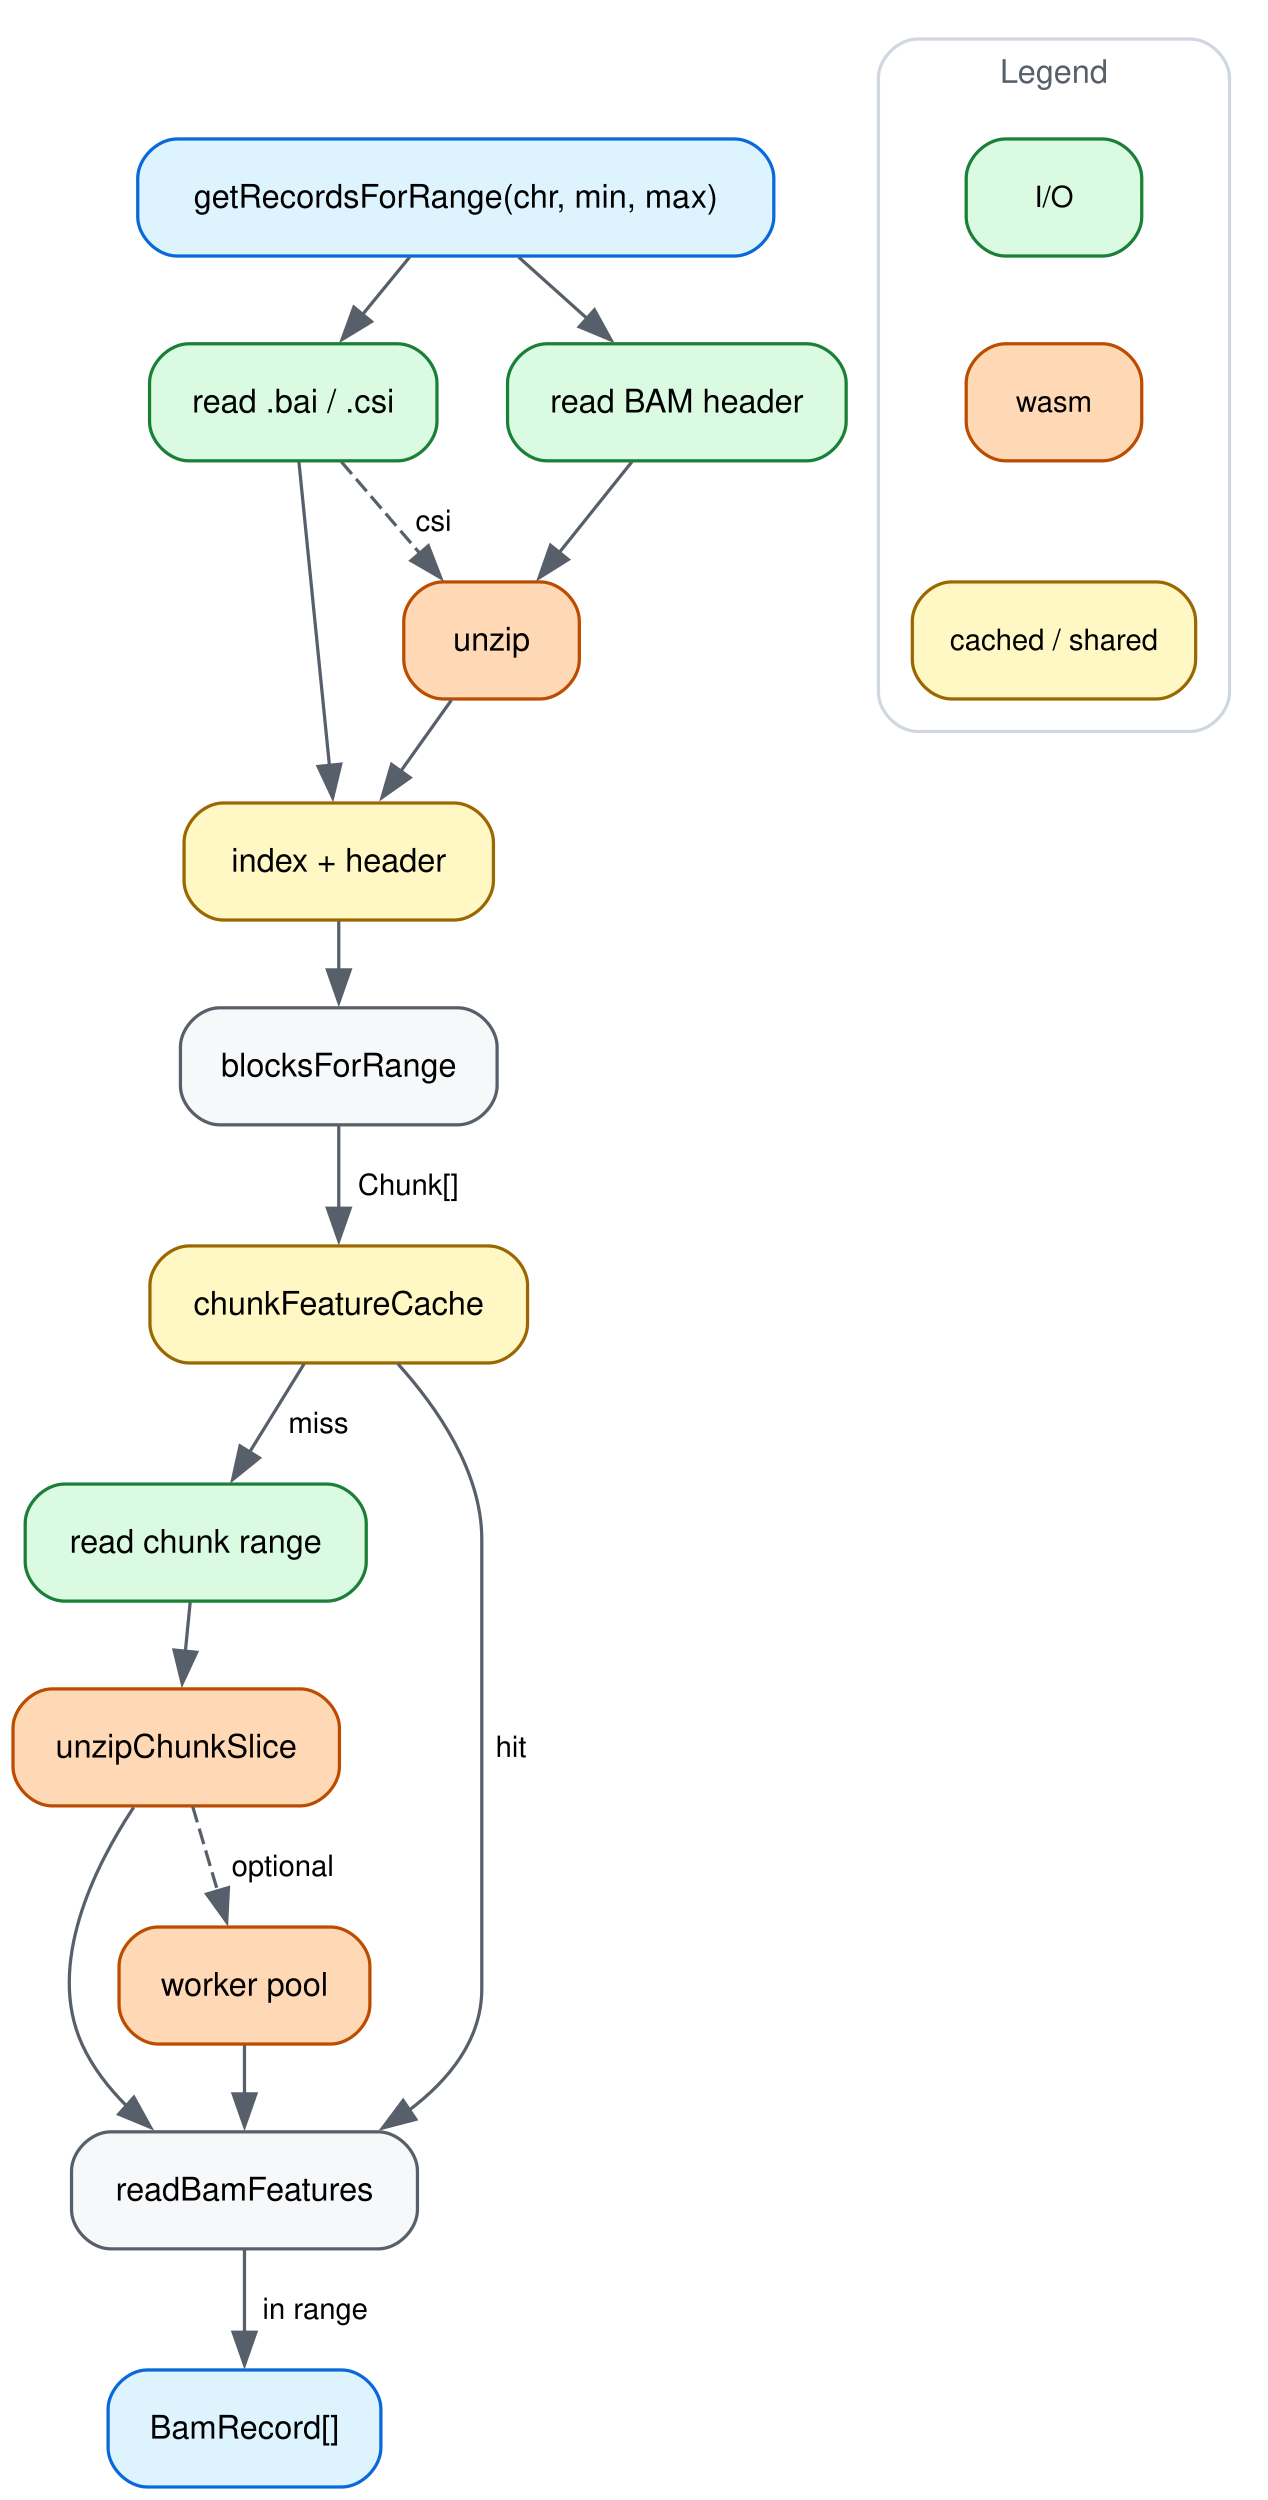
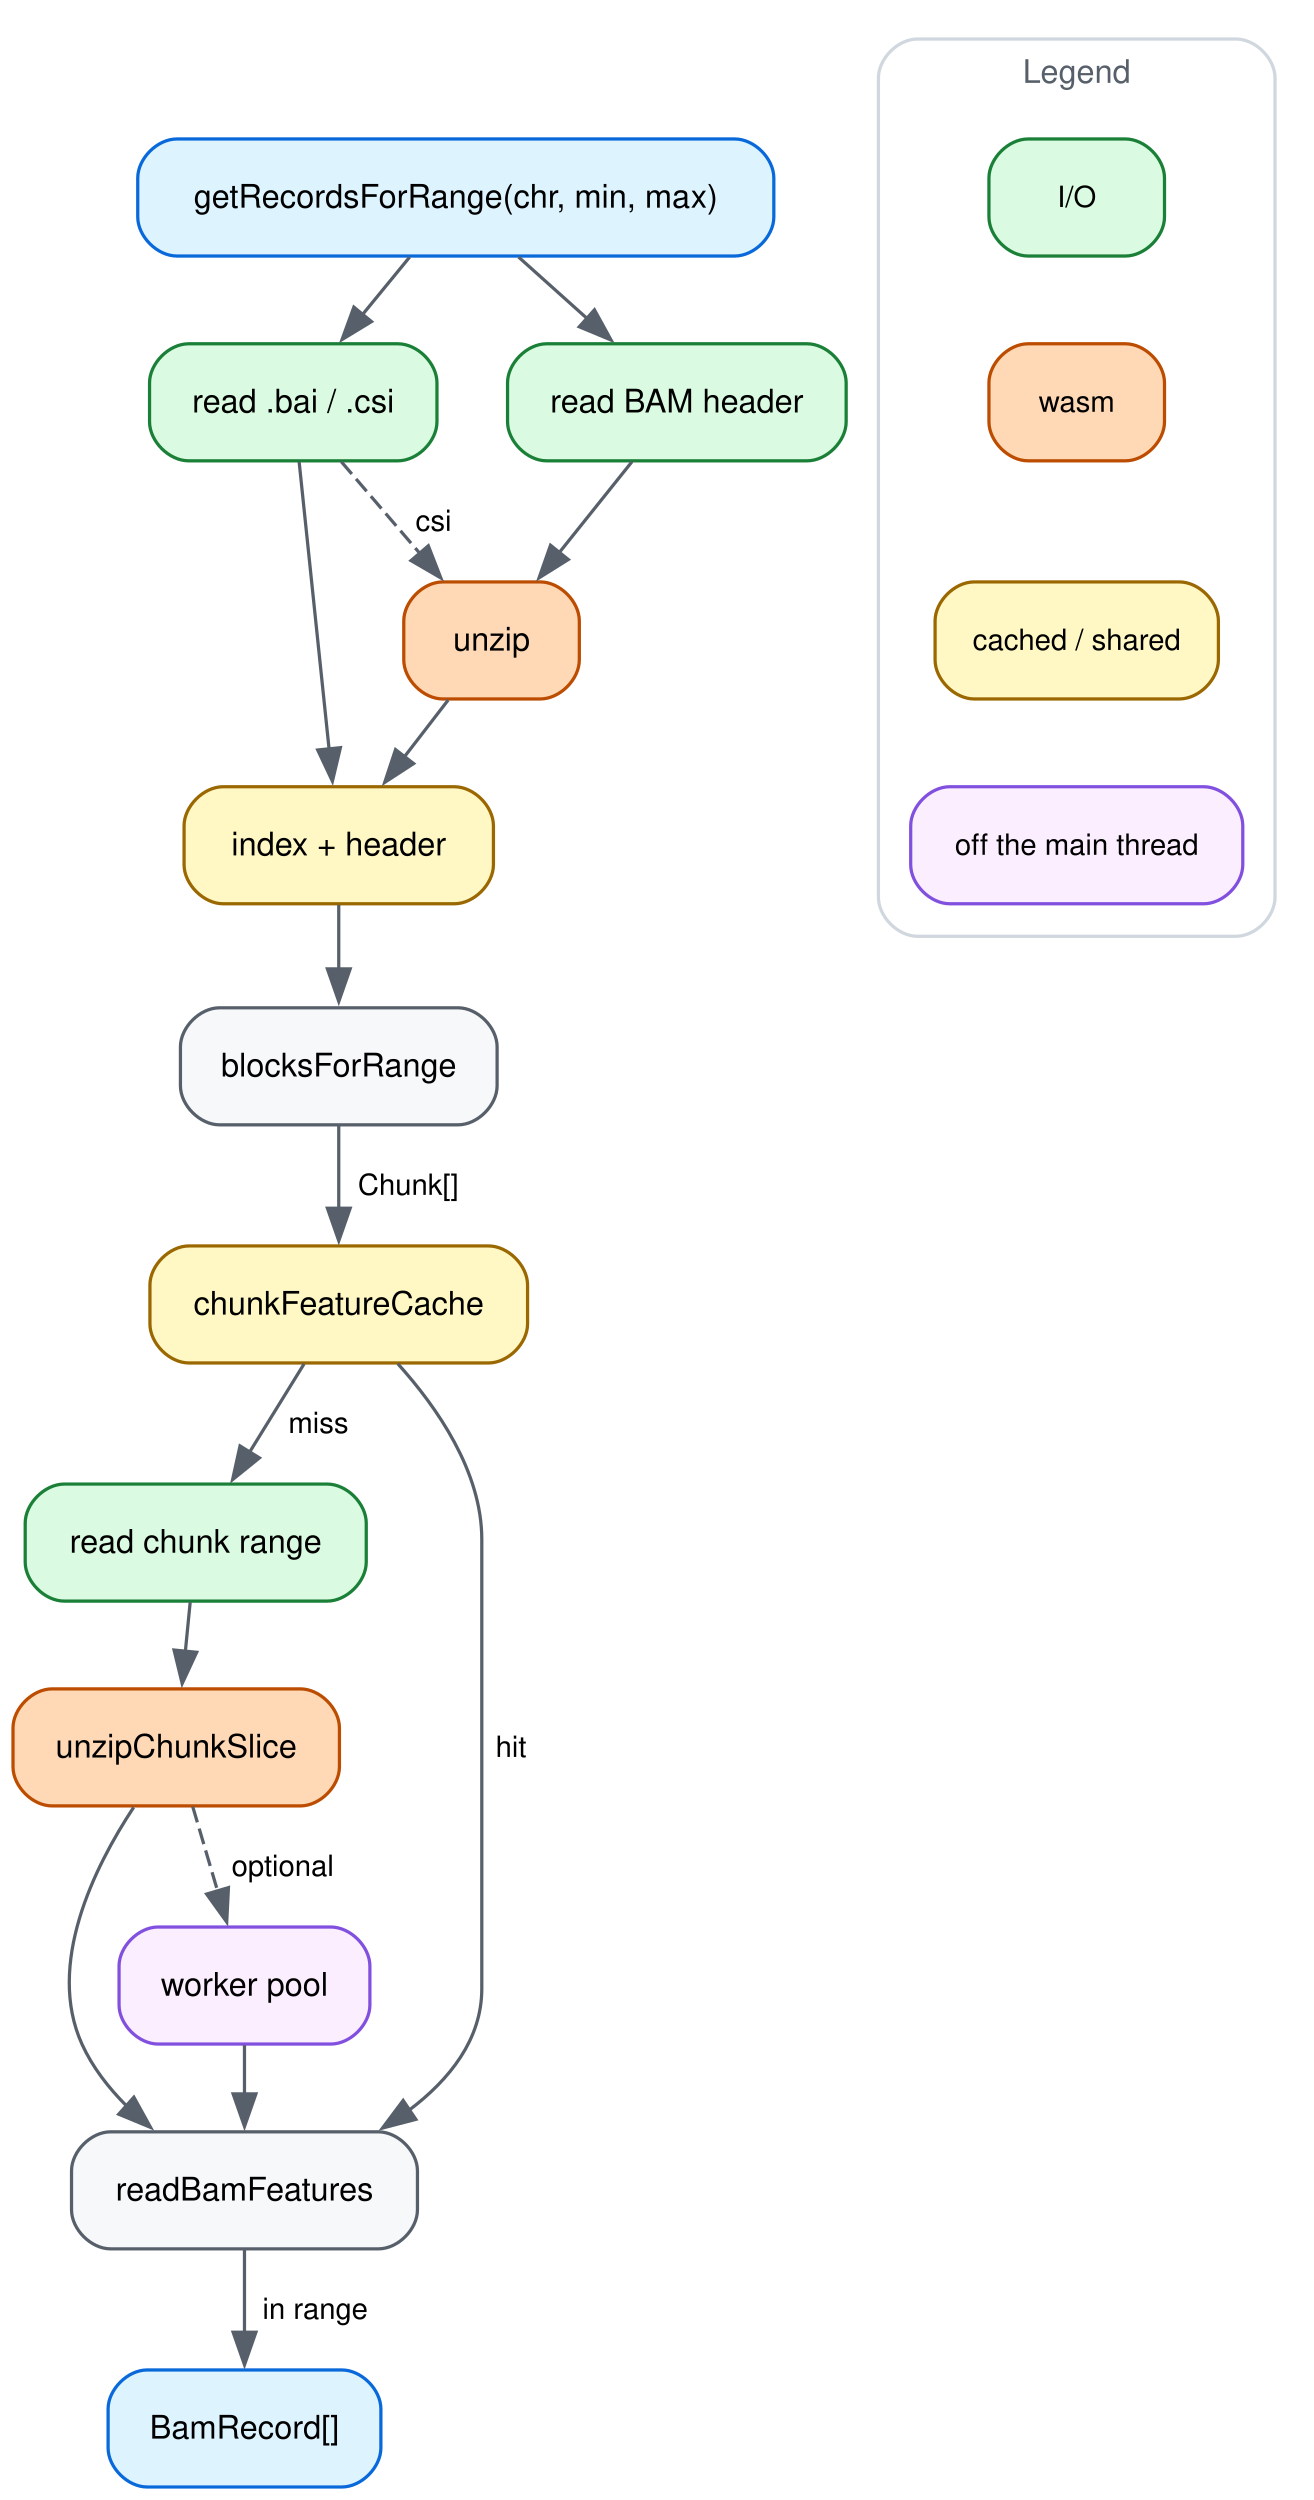
- <svg xmlns="http://www.w3.org/2000/svg" width="390pt" height="769pt" viewBox="0.00 0.00 390.00 769.00">
+ <svg xmlns="http://www.w3.org/2000/svg" width="404pt" height="769pt" viewBox="0.00 0.00 404.00 769.00">
  <g id="graph0" class="graph" transform="scale(1 1) rotate(0) translate(4 765)">
-     <polygon fill="white" stroke="none" points="-4,4 -4,-765 386.2,-765 386.2,4 -4,4" />
+     <polygon fill="white" stroke="none" points="-4,4 -4,-765 400.2,-765 400.2,4 -4,4" />
    <g id="clust1" class="cluster">
-       <path fill="white" stroke="#d0d7de" d="M278.2,-540C278.2,-540 362.2,-540 362.2,-540 368.2,-540 374.2,-546 374.2,-552 374.2,-552 374.2,-741 374.2,-741 374.2,-747 368.2,-753 362.2,-753 362.2,-753 278.2,-753 278.2,-753 272.2,-753 266.2,-747 266.2,-741 266.2,-741 266.2,-552 266.2,-552 266.2,-546 272.2,-540 278.2,-540" />
-       <text xml:space="preserve" text-anchor="middle" x="320.2" y="-739.5" font-family="Helvetica,sans-Serif" font-size="10.00" fill="#57606a">Legend</text>
+       <path fill="white" stroke="#d0d7de" d="M278.2,-477C278.2,-477 376.2,-477 376.2,-477 382.2,-477 388.2,-483 388.2,-489 388.2,-489 388.2,-741 388.2,-741 388.2,-747 382.2,-753 376.2,-753 376.2,-753 278.2,-753 278.2,-753 272.2,-753 266.2,-747 266.2,-741 266.2,-741 266.2,-489 266.2,-489 266.2,-483 272.2,-477 278.2,-477" />
+       <text xml:space="preserve" text-anchor="middle" x="327.2" y="-739.5" font-family="Helvetica,sans-Serif" font-size="10.00" fill="#57606a">Legend</text>
    </g>
    <g id="node1" class="node">
      <path fill="#ddf4ff" stroke="#0969da" d="M222.03,-722.25C222.03,-722.25 50.38,-722.25 50.38,-722.25 44.38,-722.25 38.37,-716.25 38.37,-710.25 38.37,-710.25 38.37,-698.25 38.37,-698.25 38.37,-692.25 44.37,-686.25 50.37,-686.25 50.37,-686.25 222.03,-686.25 222.03,-686.25 228.03,-686.25 234.03,-692.25 234.03,-698.25 234.03,-698.25 234.03,-710.25 234.03,-710.25 234.03,-716.25 228.03,-722.25 222.03,-722.25" />
      <text xml:space="preserve" text-anchor="middle" x="136.2" y="-701.12" font-family="Helvetica,sans-Serif" font-size="10.00">getRecordsForRange(chr, min, max)</text>
    </g>
    <g id="node2" class="node">
      <path fill="#dafbe1" stroke="#1a7f37" d="M118.41,-659.25C118.41,-659.25 54,-659.25 54,-659.25 48,-659.25 42,-653.25 42,-647.25 42,-647.25 42,-635.25 42,-635.25 42,-629.25 48,-623.25 54,-623.25 54,-623.25 118.41,-623.25 118.41,-623.25 124.41,-623.25 130.41,-629.25 130.41,-635.25 130.41,-635.25 130.41,-647.25 130.41,-647.25 130.41,-653.25 124.41,-659.25 118.41,-659.25" />
      <text xml:space="preserve" text-anchor="middle" x="86.2" y="-638.12" font-family="Helvetica,sans-Serif" font-size="10.00">read .bai / .csi</text>
    </g>
    <g id="edge1" class="edge">
      <path fill="none" stroke="#57606a" d="M122.01,-685.93C117.43,-680.35 112.26,-674.03 107.29,-667.97" />
      <polygon fill="#57606a" stroke="#57606a" points="110.27,-666.08 101.22,-660.57 104.85,-670.52 110.27,-666.08" />
    </g>
    <g id="node3" class="node">
      <path fill="#dafbe1" stroke="#1a7f37" d="M244.28,-659.25C244.28,-659.25 164.12,-659.25 164.12,-659.25 158.12,-659.25 152.12,-653.25 152.12,-647.25 152.12,-647.25 152.12,-635.25 152.12,-635.25 152.12,-629.25 158.12,-623.25 164.12,-623.25 164.12,-623.25 244.28,-623.25 244.28,-623.25 250.28,-623.25 256.28,-629.25 256.28,-635.25 256.28,-635.25 256.28,-647.25 256.28,-647.25 256.28,-653.25 250.28,-659.25 244.28,-659.25" />
      <text xml:space="preserve" text-anchor="middle" x="204.2" y="-638.12" font-family="Helvetica,sans-Serif" font-size="10.00">read BAM header</text>
    </g>
    <g id="edge4" class="edge">
      <path fill="none" stroke="#57606a" d="M155.51,-685.93C162.17,-679.96 169.76,-673.15 176.94,-666.71" />
      <polygon fill="#57606a" stroke="#57606a" points="178.85,-669.69 183.96,-660.41 174.18,-664.48 178.85,-669.69" />
    </g>
    <g id="node4" class="node">
      <path fill="#ffd8b5" stroke="#bc4c00" d="M162.2,-586C162.2,-586 132.2,-586 132.2,-586 126.2,-586 120.2,-580 120.2,-574 120.2,-574 120.2,-562 120.2,-562 120.2,-556 126.2,-550 132.2,-550 132.2,-550 162.2,-550 162.2,-550 168.2,-550 174.2,-556 174.2,-562 174.2,-562 174.2,-574 174.2,-574 174.2,-580 168.2,-586 162.2,-586" />
      <text xml:space="preserve" text-anchor="middle" x="147.2" y="-564.88" font-family="Helvetica,sans-Serif" font-size="10.00">unzip</text>
    </g>
    <g id="edge3" class="edge">
      <path fill="none" stroke="#57606a" stroke-dasharray="5,2" d="M100.97,-623C108.24,-614.51 117.15,-604.11 125.2,-594.7" />
      <polygon fill="#57606a" stroke="#57606a" points="127.75,-597.11 131.59,-587.24 122.43,-592.56 127.75,-597.11" />
      <text xml:space="preserve" text-anchor="middle" x="129.36" y="-601.7" font-family="Helvetica,sans-Serif" font-size="9.00"> csi </text>
    </g>
    <g id="node5" class="node">
-       <path fill="#fff8c5" stroke="#9a6700" d="M135.78,-518C135.78,-518 64.62,-518 64.62,-518 58.62,-518 52.62,-512 52.62,-506 52.62,-506 52.62,-494 52.62,-494 52.62,-488 58.62,-482 64.62,-482 64.62,-482 135.78,-482 135.78,-482 141.78,-482 147.78,-488 147.78,-494 147.78,-494 147.78,-506 147.78,-506 147.78,-512 141.78,-518 135.78,-518" />
-       <text xml:space="preserve" text-anchor="middle" x="100.2" y="-496.88" font-family="Helvetica,sans-Serif" font-size="10.00">index + header</text>
+       <path fill="#fff8c5" stroke="#9a6700" d="M135.78,-523C135.78,-523 64.62,-523 64.62,-523 58.62,-523 52.62,-517 52.62,-511 52.62,-511 52.62,-499 52.62,-499 52.62,-493 58.62,-487 64.62,-487 64.62,-487 135.78,-487 135.78,-487 141.78,-487 147.78,-493 147.78,-499 147.78,-499 147.78,-511 147.78,-511 147.78,-517 141.78,-523 135.78,-523" />
+       <text xml:space="preserve" text-anchor="middle" x="100.2" y="-501.88" font-family="Helvetica,sans-Serif" font-size="10.00">index + header</text>
    </g>
    <g id="edge2" class="edge">
-       <path fill="none" stroke="#57606a" d="M87.95,-622.9C90.3,-599.52 94.51,-557.64 97.33,-529.58" />
-       <polygon fill="#57606a" stroke="#57606a" points="100.81,-529.94 98.33,-519.64 93.85,-529.24 100.81,-529.94" />
+       <path fill="none" stroke="#57606a" d="M88.01,-622.97C90.34,-600.62 94.43,-561.37 97.23,-534.55" />
+       <polygon fill="#57606a" stroke="#57606a" points="100.7,-535.02 98.25,-524.72 93.73,-534.3 100.7,-535.02" />
    </g>
    <g id="edge5" class="edge">
      <path fill="none" stroke="#57606a" d="M190.41,-623C183.69,-614.6 175.46,-604.32 168,-594.99" />
      <polygon fill="#57606a" stroke="#57606a" points="170.8,-592.89 161.82,-587.27 165.34,-597.27 170.8,-592.89" />
    </g>
    <g id="edge6" class="edge">
-       <path fill="none" stroke="#57606a" d="M134.86,-549.66C130.04,-542.89 124.4,-534.98 119.1,-527.53" />
-       <polygon fill="#57606a" stroke="#57606a" points="122.16,-525.8 113.51,-519.69 116.46,-529.86 122.16,-525.8" />
+       <path fill="none" stroke="#57606a" d="M133.86,-549.68C129.66,-544.23 124.92,-538.08 120.35,-532.15" />
+       <polygon fill="#57606a" stroke="#57606a" points="123.22,-530.13 114.34,-524.35 117.67,-534.41 123.22,-530.13" />
    </g>
    <g id="node6" class="node">
      <path fill="#f6f8fa" stroke="#57606a" d="M136.91,-455C136.91,-455 63.5,-455 63.5,-455 57.5,-455 51.5,-449 51.5,-443 51.5,-443 51.5,-431 51.5,-431 51.5,-425 57.5,-419 63.5,-419 63.5,-419 136.91,-419 136.91,-419 142.91,-419 148.91,-425 148.91,-431 148.91,-431 148.91,-443 148.91,-443 148.91,-449 142.91,-455 136.91,-455" />
      <text xml:space="preserve" text-anchor="middle" x="100.2" y="-433.88" font-family="Helvetica,sans-Serif" font-size="10.00">blocksForRange</text>
    </g>
    <g id="edge7" class="edge">
-       <path fill="none" stroke="#57606a" d="M100.2,-481.68C100.2,-476.88 100.2,-471.53 100.2,-466.27" />
-       <polygon fill="#57606a" stroke="#57606a" points="103.71,-466.66 100.21,-456.66 96.71,-466.66 103.71,-466.66" />
+       <path fill="none" stroke="#57606a" d="M100.2,-486.66C100.2,-480.57 100.2,-473.55 100.2,-466.78" />
+       <polygon fill="#57606a" stroke="#57606a" points="103.71,-466.97 100.21,-456.97 96.71,-466.97 103.71,-466.97" />
    </g>
    <g id="node7" class="node">
      <path fill="#fff8c5" stroke="#9a6700" d="M146.28,-381.75C146.28,-381.75 54.12,-381.75 54.12,-381.75 48.12,-381.75 42.12,-375.75 42.12,-369.75 42.12,-369.75 42.12,-357.75 42.12,-357.75 42.12,-351.75 48.12,-345.75 54.12,-345.75 54.12,-345.75 146.28,-345.75 146.28,-345.75 152.28,-345.75 158.28,-351.75 158.28,-357.75 158.28,-357.75 158.28,-369.75 158.28,-369.75 158.28,-375.75 152.28,-381.75 146.28,-381.75" />
      <text xml:space="preserve" text-anchor="middle" x="100.2" y="-360.62" font-family="Helvetica,sans-Serif" font-size="10.00">chunkFeatureCache</text>
    </g>
    <g id="edge8" class="edge">
      <path fill="none" stroke="#57606a" d="M100.2,-418.75C100.2,-411.05 100.2,-401.77 100.2,-393.09" />
      <polygon fill="#57606a" stroke="#57606a" points="103.71,-393.35 100.21,-383.35 96.71,-393.35 103.71,-393.35" />
      <text xml:space="preserve" text-anchor="middle" x="121.58" y="-397.45" font-family="Helvetica,sans-Serif" font-size="9.00"> Chunk[] </text>
    </g>
    <g id="node8" class="node">
      <path fill="#dafbe1" stroke="#1a7f37" d="M96.66,-308.5C96.66,-308.5 15.75,-308.5 15.75,-308.5 9.75,-308.5 3.75,-302.5 3.75,-296.5 3.75,-296.5 3.75,-284.5 3.75,-284.5 3.75,-278.5 9.75,-272.5 15.75,-272.5 15.75,-272.5 96.66,-272.5 96.66,-272.5 102.66,-272.5 108.66,-278.5 108.66,-284.5 108.66,-284.5 108.66,-296.5 108.66,-296.5 108.66,-302.5 102.66,-308.5 96.66,-308.5" />
      <text xml:space="preserve" text-anchor="middle" x="56.2" y="-287.38" font-family="Helvetica,sans-Serif" font-size="10.00">read chunk range</text>
    </g>
    <g id="edge9" class="edge">
      <path fill="none" stroke="#57606a" d="M89.55,-345.5C84.53,-337.36 78.41,-327.46 72.8,-318.37" />
      <polygon fill="#57606a" stroke="#57606a" points="75.79,-316.55 67.55,-309.88 69.83,-320.22 75.79,-316.55" />
      <text xml:space="preserve" text-anchor="middle" x="93.96" y="-324.2" font-family="Helvetica,sans-Serif" font-size="9.00"> miss </text>
    </g>
    <g id="node11" class="node">
      <path fill="#f6f8fa" stroke="#57606a" d="M112.41,-109.25C112.41,-109.25 30,-109.25 30,-109.25 24,-109.25 18,-103.25 18,-97.25 18,-97.25 18,-85.25 18,-85.25 18,-79.25 24,-73.25 30,-73.25 30,-73.25 112.41,-73.25 112.41,-73.25 118.41,-73.25 124.41,-79.25 124.41,-85.25 124.41,-85.25 124.41,-97.25 124.41,-97.25 124.41,-103.25 118.41,-109.25 112.41,-109.25" />
      <text xml:space="preserve" text-anchor="middle" x="71.2" y="-88.12" font-family="Helvetica,sans-Serif" font-size="10.00">readBamFeatures</text>
    </g>
    <g id="edge14" class="edge">
      <path fill="none" stroke="#57606a" d="M118.36,-345.51C130.48,-332.09 144.2,-312.29 144.2,-291.5 144.2,-291.5 144.2,-291.5 144.2,-153.25 144.2,-137.7 134.33,-125.34 121.85,-115.92" />
      <polygon fill="#57606a" stroke="#57606a" points="123.91,-113.09 113.66,-110.42 120.01,-118.9 123.91,-113.09" />
      <text xml:space="preserve" text-anchor="middle" x="153.2" y="-224.57" font-family="Helvetica,sans-Serif" font-size="9.00"> hit </text>
    </g>
    <g id="node9" class="node">
      <path fill="#ffd8b5" stroke="#bc4c00" d="M88.41,-245.5C88.41,-245.5 12,-245.5 12,-245.5 6,-245.5 0,-239.5 0,-233.5 0,-233.5 0,-221.5 0,-221.5 0,-215.5 6,-209.5 12,-209.5 12,-209.5 88.41,-209.5 88.41,-209.5 94.41,-209.5 100.41,-215.5 100.41,-221.5 100.41,-221.5 100.41,-233.5 100.41,-233.5 100.41,-239.5 94.41,-245.5 88.41,-245.5" />
      <text xml:space="preserve" text-anchor="middle" x="50.2" y="-224.38" font-family="Helvetica,sans-Serif" font-size="10.00">unzipChunkSlice</text>
    </g>
    <g id="edge10" class="edge">
      <path fill="none" stroke="#57606a" d="M54.5,-272.18C54.03,-267.38 53.5,-262.03 52.99,-256.77" />
      <polygon fill="#57606a" stroke="#57606a" points="56.5,-256.76 52.04,-247.16 49.54,-257.45 56.5,-256.76" />
    </g>
    <g id="node10" class="node">
-       <path fill="#ffd8b5" stroke="#bc4c00" d="M97.78,-172.25C97.78,-172.25 44.62,-172.25 44.62,-172.25 38.62,-172.25 32.62,-166.25 32.62,-160.25 32.62,-160.25 32.62,-148.25 32.62,-148.25 32.62,-142.25 38.62,-136.25 44.62,-136.25 44.62,-136.25 97.78,-136.25 97.78,-136.25 103.78,-136.25 109.78,-142.25 109.78,-148.25 109.78,-148.25 109.78,-160.25 109.78,-160.25 109.78,-166.25 103.78,-172.25 97.78,-172.25" />
+       <path fill="#fbefff" stroke="#8250df" d="M97.78,-172.25C97.78,-172.25 44.62,-172.25 44.62,-172.25 38.62,-172.25 32.62,-166.25 32.62,-160.25 32.62,-160.25 32.62,-148.25 32.62,-148.25 32.62,-142.25 38.62,-136.25 44.62,-136.25 44.62,-136.25 97.78,-136.25 97.78,-136.25 103.78,-136.25 109.78,-142.25 109.78,-148.25 109.78,-148.25 109.78,-160.25 109.78,-160.25 109.78,-166.25 103.78,-172.25 97.78,-172.25" />
      <text xml:space="preserve" text-anchor="middle" x="71.2" y="-151.12" font-family="Helvetica,sans-Serif" font-size="10.00">worker pool</text>
    </g>
    <g id="edge11" class="edge">
      <path fill="none" stroke="#57606a" stroke-dasharray="5,2" d="M55.29,-209.25C57.58,-201.46 60.36,-192.06 62.94,-183.3" />
      <polygon fill="#57606a" stroke="#57606a" points="66.27,-184.37 65.74,-173.79 59.56,-182.39 66.27,-184.37" />
      <text xml:space="preserve" text-anchor="middle" x="82.96" y="-187.95" font-family="Helvetica,sans-Serif" font-size="9.00"> optional </text>
    </g>
    <g id="edge12" class="edge">
      <path fill="none" stroke="#57606a" d="M37.13,-209.1C24.93,-190.6 10.15,-160.69 21.2,-136.25 24.41,-129.17 29.37,-122.78 34.95,-117.2" />
      <polygon fill="#57606a" stroke="#57606a" points="37.18,-119.9 42.31,-110.62 32.52,-114.67 37.18,-119.9" />
    </g>
    <g id="edge13" class="edge">
      <path fill="none" stroke="#57606a" d="M71.2,-135.93C71.2,-131.13 71.2,-125.78 71.2,-120.52" />
      <polygon fill="#57606a" stroke="#57606a" points="74.71,-120.91 71.21,-110.91 67.71,-120.91 74.71,-120.91" />
    </g>
    <g id="node12" class="node">
      <path fill="#ddf4ff" stroke="#0969da" d="M101.16,-36C101.16,-36 41.25,-36 41.25,-36 35.25,-36 29.25,-30 29.25,-24 29.25,-24 29.25,-12 29.25,-12 29.25,-6 35.25,0 41.25,0 41.25,0 101.16,0 101.16,0 107.16,0 113.16,-6 113.16,-12 113.16,-12 113.16,-24 113.16,-24 113.16,-30 107.16,-36 101.16,-36" />
      <text xml:space="preserve" text-anchor="middle" x="71.2" y="-14.88" font-family="Helvetica,sans-Serif" font-size="10.00">BamRecord[]</text>
    </g>
    <g id="edge15" class="edge">
      <path fill="none" stroke="#57606a" d="M71.2,-73C71.2,-65.3 71.2,-56.02 71.2,-47.34" />
      <polygon fill="#57606a" stroke="#57606a" points="74.71,-47.6 71.21,-37.6 67.71,-47.6 74.71,-47.6" />
      <text xml:space="preserve" text-anchor="middle" x="92.95" y="-51.7" font-family="Helvetica,sans-Serif" font-size="9.00"> in range </text>
    </g>
    <g id="node13" class="node">
-       <path fill="#dafbe1" stroke="#1a7f37" d="M335.2,-722.25C335.2,-722.25 305.2,-722.25 305.2,-722.25 299.2,-722.25 293.2,-716.25 293.2,-710.25 293.2,-710.25 293.2,-698.25 293.2,-698.25 293.2,-692.25 299.2,-686.25 305.2,-686.25 305.2,-686.25 335.2,-686.25 335.2,-686.25 341.2,-686.25 347.2,-692.25 347.2,-698.25 347.2,-698.25 347.2,-710.25 347.2,-710.25 347.2,-716.25 341.2,-722.25 335.2,-722.25" />
-       <text xml:space="preserve" text-anchor="middle" x="320.2" y="-701.33" font-family="Helvetica,sans-Serif" font-size="9.00">I/O</text>
+       <path fill="#dafbe1" stroke="#1a7f37" d="M342.2,-722.25C342.2,-722.25 312.2,-722.25 312.2,-722.25 306.2,-722.25 300.2,-716.25 300.2,-710.25 300.2,-710.25 300.2,-698.25 300.2,-698.25 300.2,-692.25 306.2,-686.25 312.2,-686.25 312.2,-686.25 342.2,-686.25 342.2,-686.25 348.2,-686.25 354.2,-692.25 354.2,-698.25 354.2,-698.25 354.2,-710.25 354.2,-710.25 354.2,-716.25 348.2,-722.25 342.2,-722.25" />
+       <text xml:space="preserve" text-anchor="middle" x="327.2" y="-701.33" font-family="Helvetica,sans-Serif" font-size="9.00">I/O</text>
    </g>
    <g id="node14" class="node">
-       <path fill="#ffd8b5" stroke="#bc4c00" d="M335.2,-659.25C335.2,-659.25 305.2,-659.25 305.2,-659.25 299.2,-659.25 293.2,-653.25 293.2,-647.25 293.2,-647.25 293.2,-635.25 293.2,-635.25 293.2,-629.25 299.2,-623.25 305.2,-623.25 305.2,-623.25 335.2,-623.25 335.2,-623.25 341.2,-623.25 347.2,-629.25 347.2,-635.25 347.2,-635.25 347.2,-647.25 347.2,-647.25 347.2,-653.25 341.2,-659.25 335.2,-659.25" />
-       <text xml:space="preserve" text-anchor="middle" x="320.2" y="-638.33" font-family="Helvetica,sans-Serif" font-size="9.00">wasm</text>
+       <path fill="#ffd8b5" stroke="#bc4c00" d="M342.2,-659.25C342.2,-659.25 312.2,-659.25 312.2,-659.25 306.2,-659.25 300.2,-653.25 300.2,-647.25 300.2,-647.25 300.2,-635.25 300.2,-635.25 300.2,-629.25 306.2,-623.25 312.2,-623.25 312.2,-623.25 342.2,-623.25 342.2,-623.25 348.2,-623.25 354.2,-629.25 354.2,-635.25 354.2,-635.25 354.2,-647.25 354.2,-647.25 354.2,-653.25 348.2,-659.25 342.2,-659.25" />
+       <text xml:space="preserve" text-anchor="middle" x="327.2" y="-638.33" font-family="Helvetica,sans-Serif" font-size="9.00">wasm</text>
    </g>
    <g id="node15" class="node">
-       <path fill="#fff8c5" stroke="#9a6700" d="M351.78,-586C351.78,-586 288.63,-586 288.63,-586 282.63,-586 276.63,-580 276.63,-574 276.63,-574 276.63,-562 276.63,-562 276.63,-556 282.63,-550 288.63,-550 288.63,-550 351.78,-550 351.78,-550 357.78,-550 363.78,-556 363.78,-562 363.78,-562 363.78,-574 363.78,-574 363.78,-580 357.78,-586 351.78,-586" />
-       <text xml:space="preserve" text-anchor="middle" x="320.2" y="-565.08" font-family="Helvetica,sans-Serif" font-size="9.00">cached / shared</text>
+       <path fill="#fff8c5" stroke="#9a6700" d="M358.78,-586C358.78,-586 295.63,-586 295.63,-586 289.63,-586 283.63,-580 283.63,-574 283.63,-574 283.63,-562 283.63,-562 283.63,-556 289.63,-550 295.63,-550 295.63,-550 358.78,-550 358.78,-550 364.78,-550 370.78,-556 370.78,-562 370.78,-562 370.78,-574 370.78,-574 370.78,-580 364.78,-586 358.78,-586" />
+       <text xml:space="preserve" text-anchor="middle" x="327.2" y="-565.08" font-family="Helvetica,sans-Serif" font-size="9.00">cached / shared</text>
+     </g>
+     <g id="node16" class="node">
+       <path fill="#fbefff" stroke="#8250df" d="M366.28,-523C366.28,-523 288.13,-523 288.13,-523 282.13,-523 276.13,-517 276.13,-511 276.13,-511 276.13,-499 276.13,-499 276.13,-493 282.13,-487 288.13,-487 288.13,-487 366.28,-487 366.28,-487 372.28,-487 378.28,-493 378.28,-499 378.28,-499 378.28,-511 378.28,-511 378.28,-517 372.28,-523 366.28,-523" />
+       <text xml:space="preserve" text-anchor="middle" x="327.2" y="-502.07" font-family="Helvetica,sans-Serif" font-size="9.00">off the main thread</text>
    </g>
  </g>
</svg>
